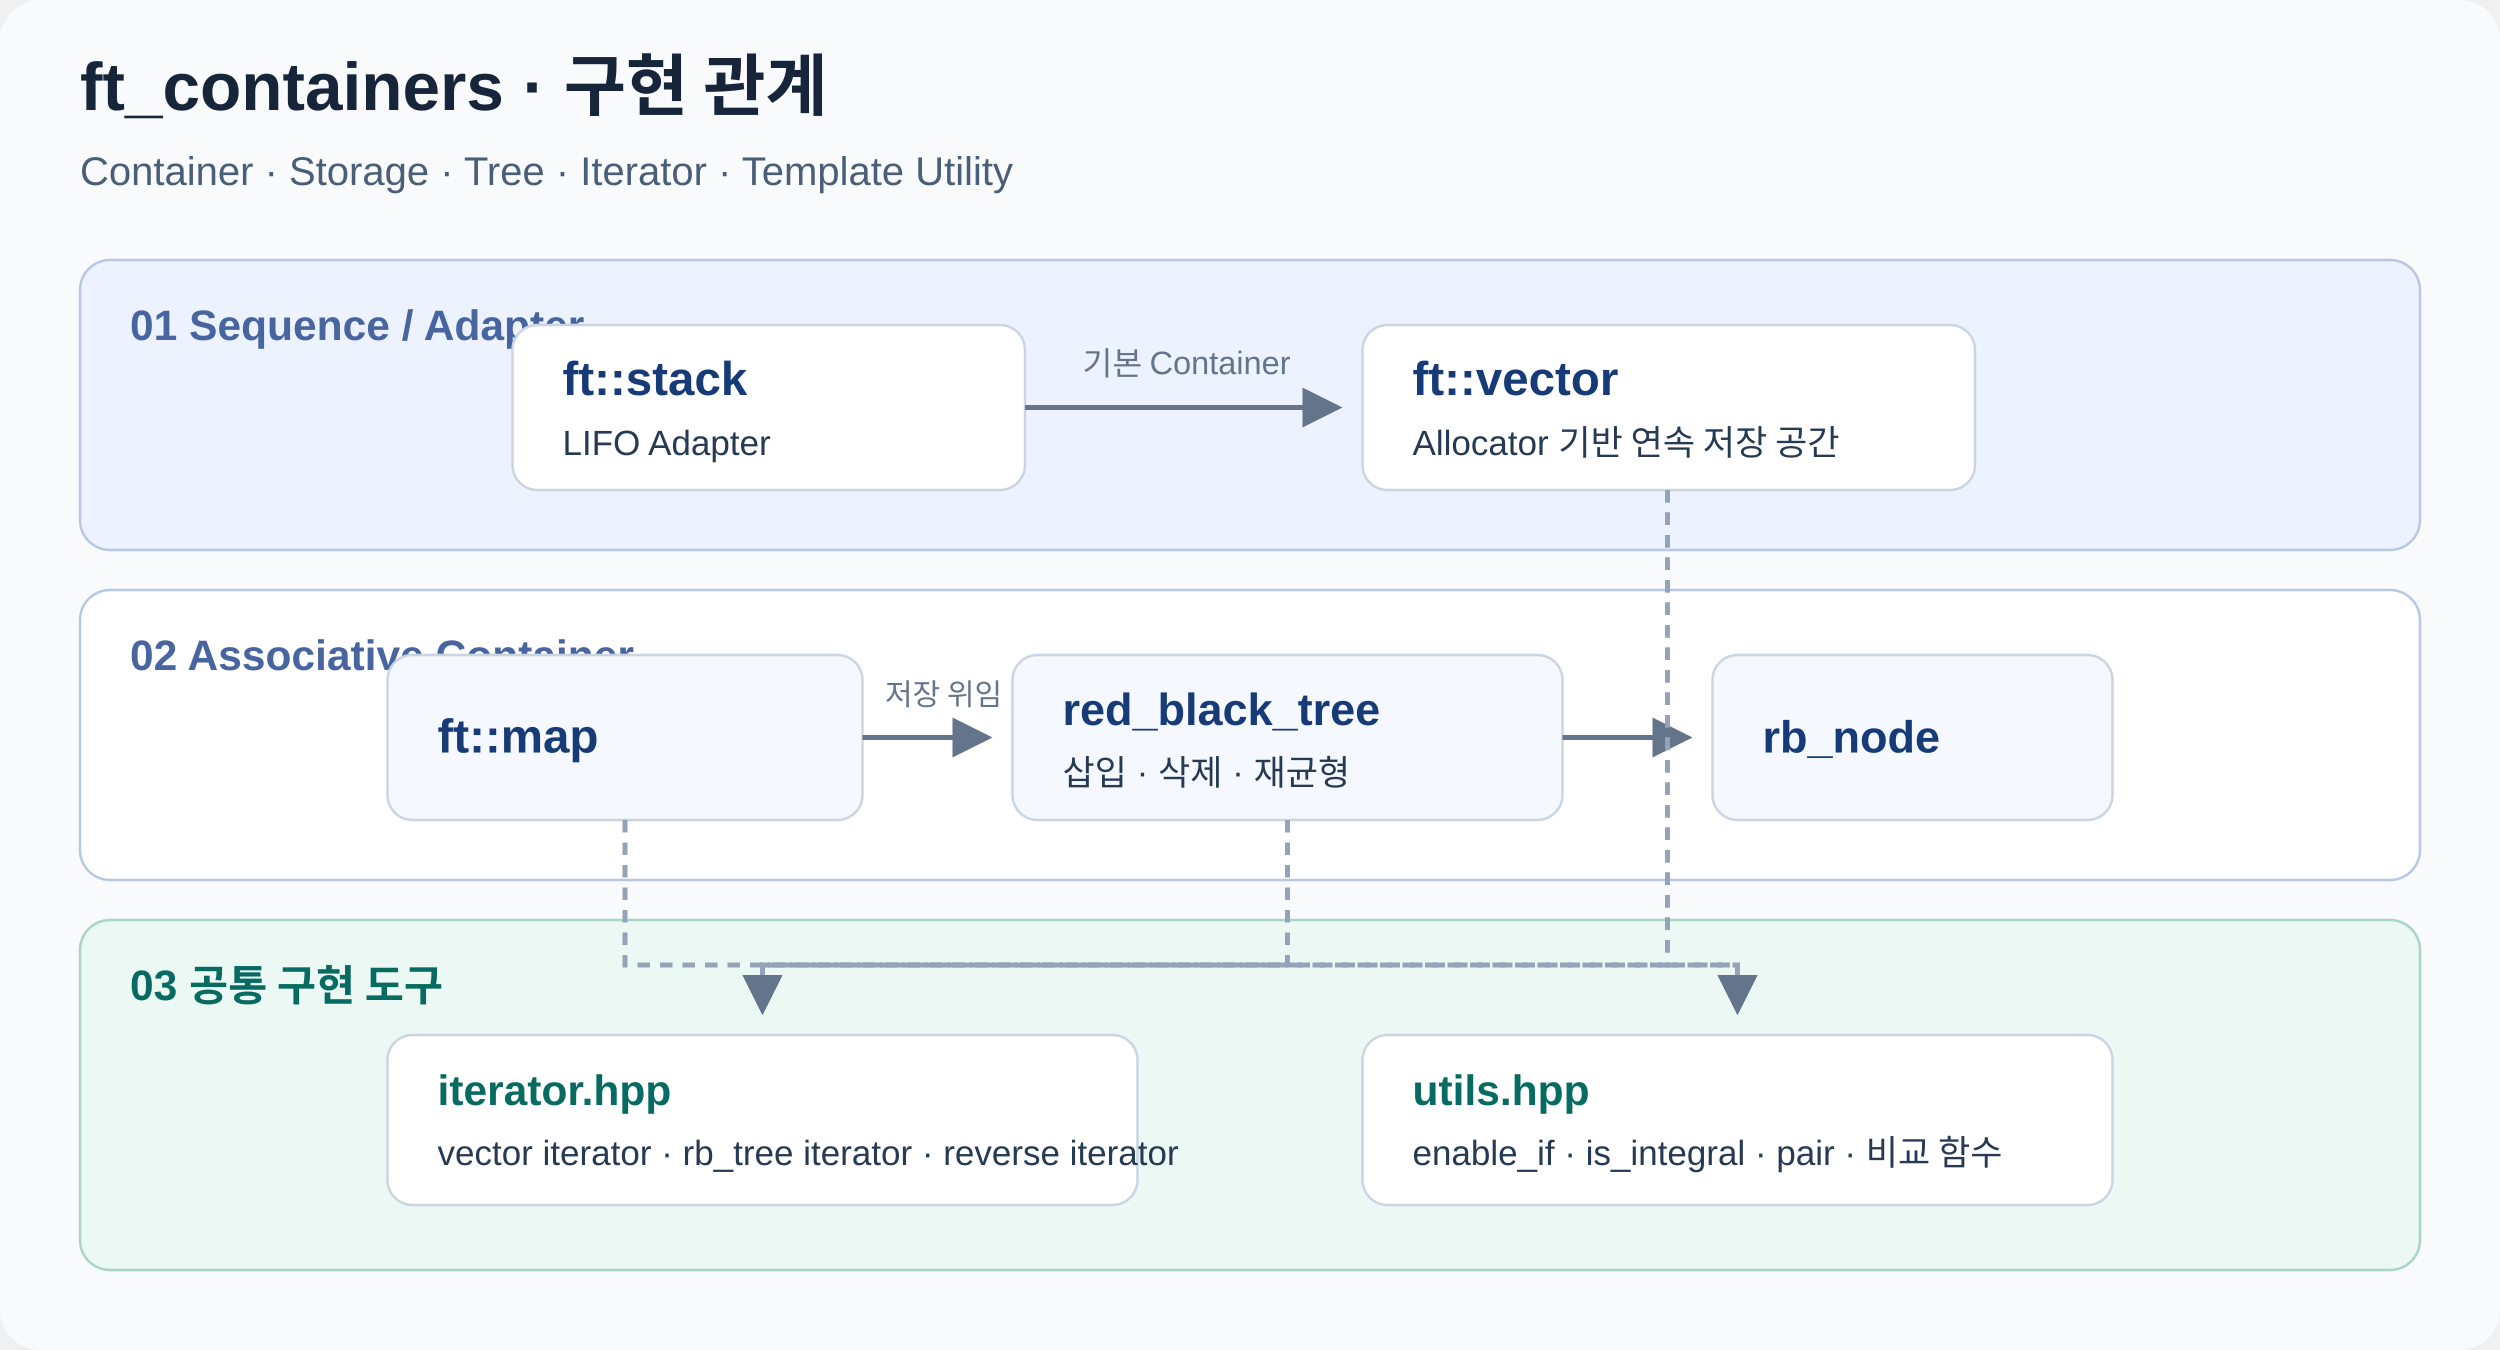
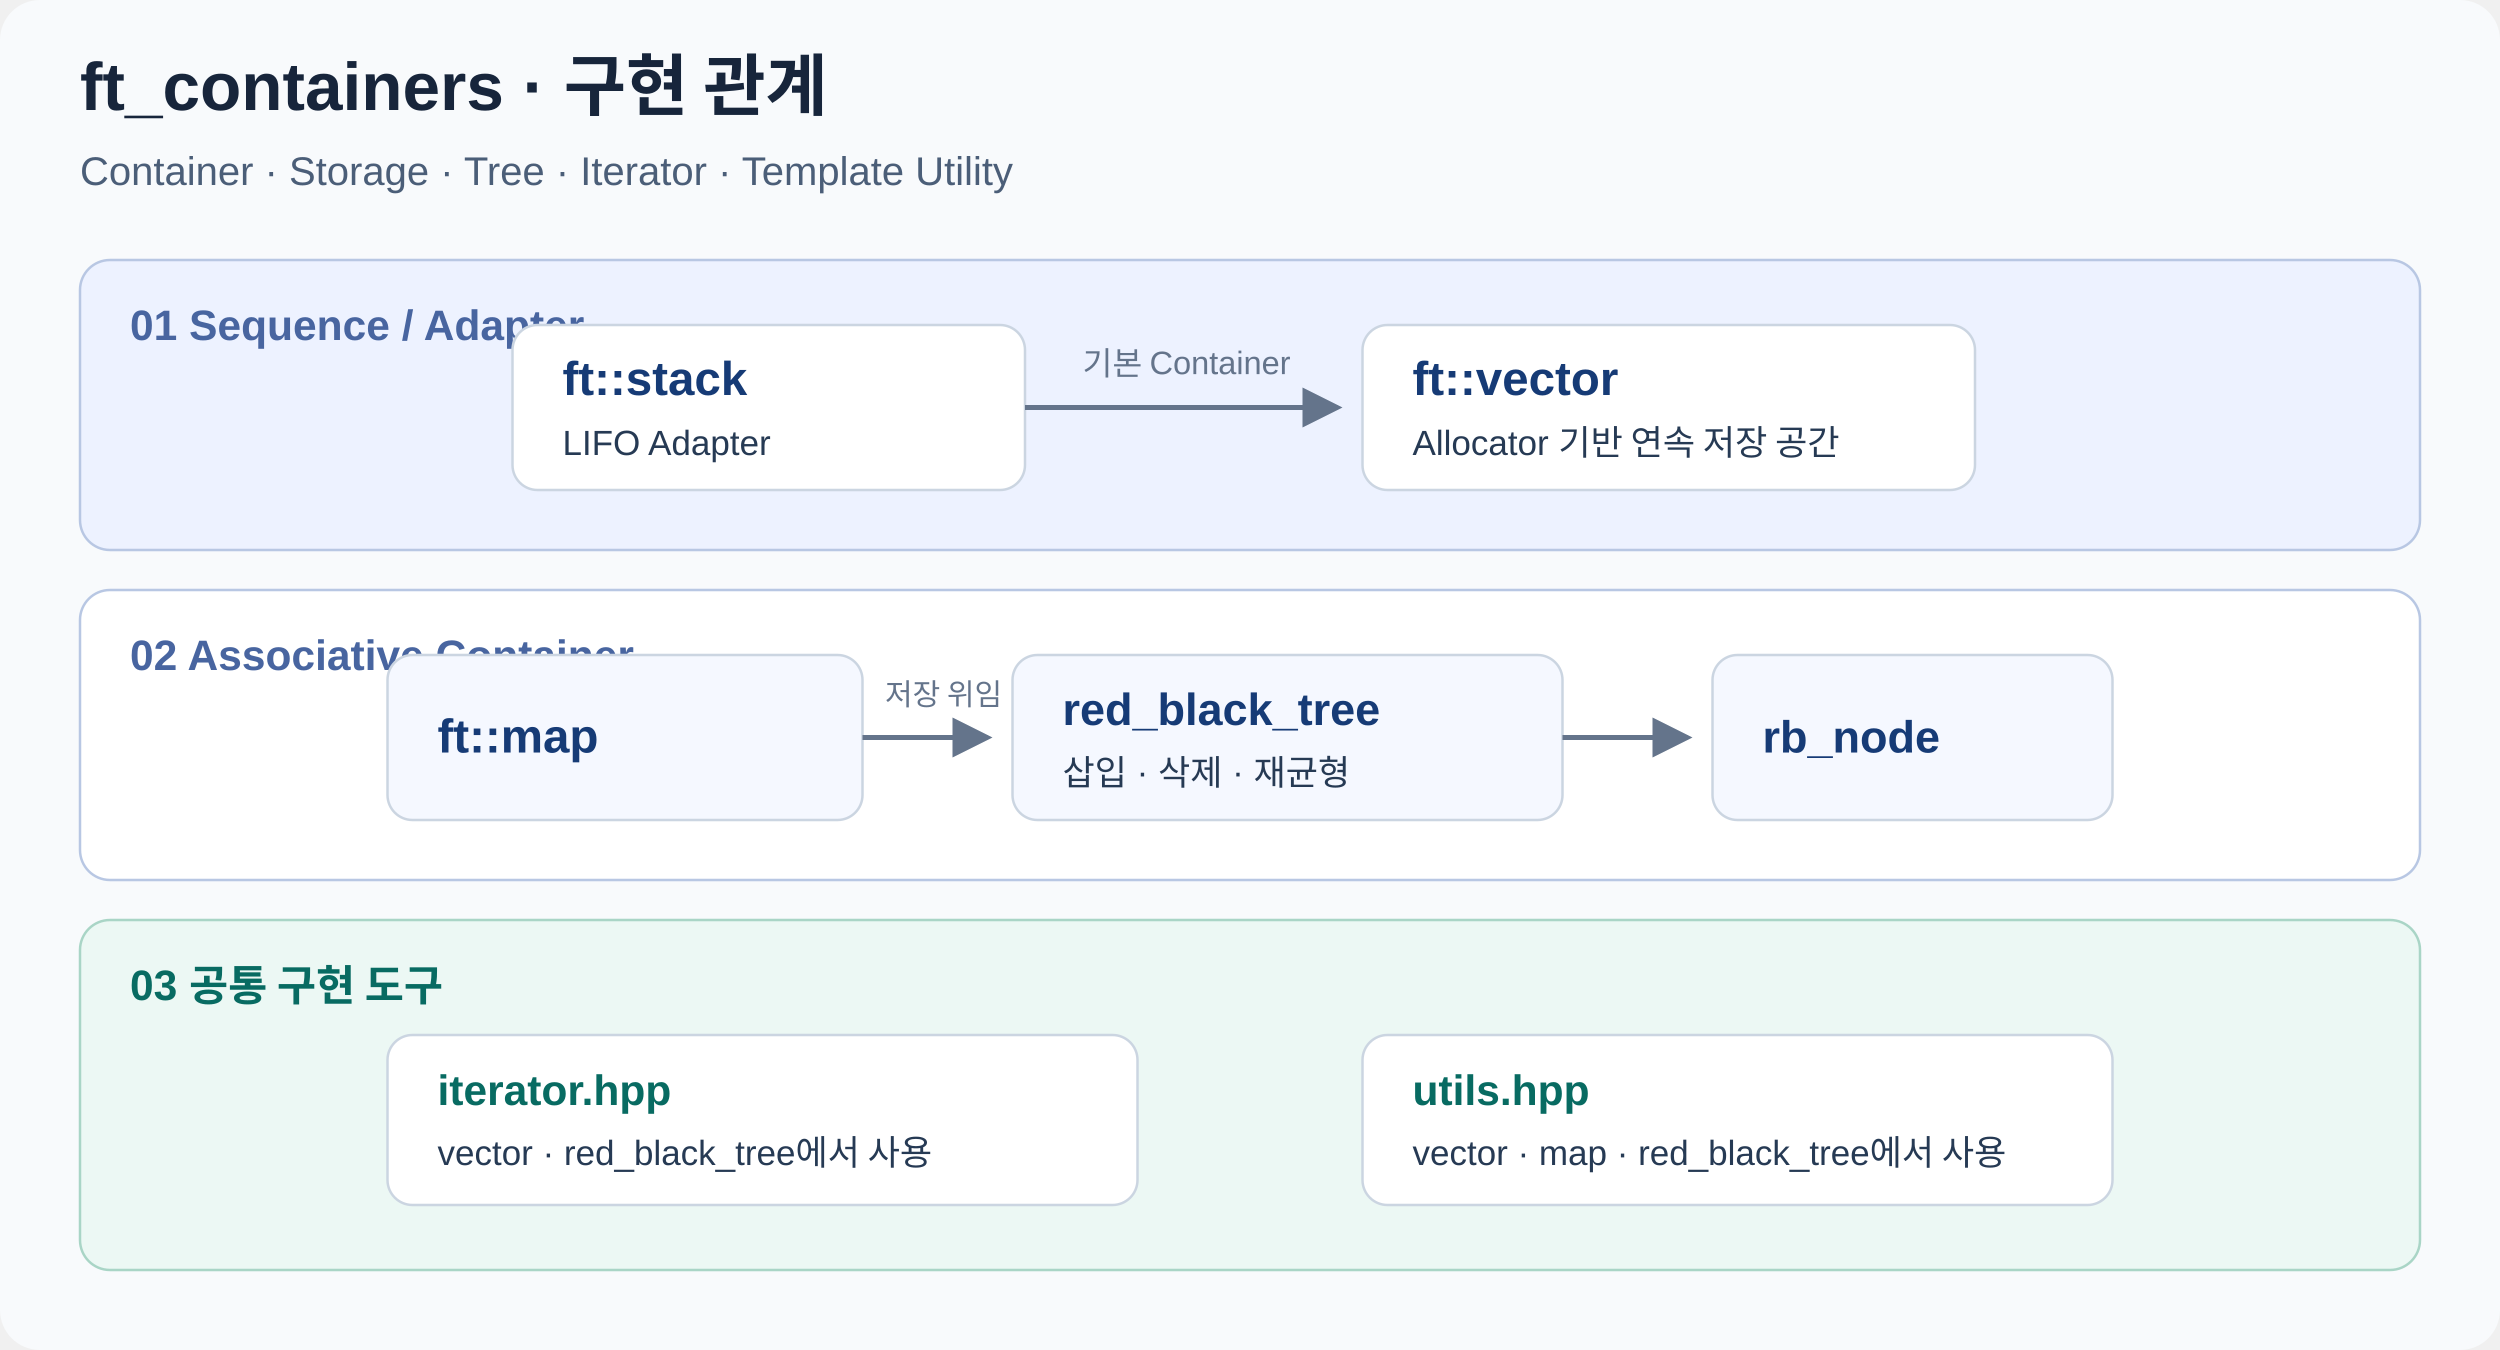
<svg xmlns="http://www.w3.org/2000/svg" width="1000" height="540" viewBox="0 0 1000 540" role="img" aria-labelledby="title desc">
  <defs>
    <marker id="arrow" markerWidth="8" markerHeight="8" refX="7" refY="4" orient="auto">
      <path d="M0 0 L8 4 L0 8Z" fill="#64748b" />
    </marker>
  </defs>
  <rect width="1000" height="540" rx="16" fill="#f8fafc" />
  <g font-family="Arial,'Noto Sans CJK KR','Malgun Gothic',sans-serif">
    <text x="32" y="44" font-size="27" font-weight="700" fill="#17253b">ft_containers · 구현 관계</text>
    <text x="32" y="74" font-size="16" fill="#4b5e78">Container · Storage · Tree · Iterator · Template Utility</text>
    <rect x="32" y="104" width="936" height="116" rx="12" fill="#edf2ff" stroke="#b8c7e3" />
    <text x="52" y="136" font-size="17" font-weight="700" fill="#4865a0">01  Sequence / Adapter</text>
    <rect x="205" y="130" width="205" height="66" rx="10" fill="#fff" stroke="#cbd5e1" />
    <text x="225" y="158" font-size="19" font-weight="700" fill="#163b76">ft::stack</text>
    <text x="225" y="182" font-size="14" fill="#263a54">LIFO Adapter</text>
    <rect x="545" y="130" width="245" height="66" rx="10" fill="#fff" stroke="#cbd5e1" />
    <text x="565" y="158" font-size="19" font-weight="700" fill="#163b76">ft::vector</text>
    <text x="565" y="182" font-size="14" fill="#263a54">Allocator 기반 연속 저장 공간</text>
    <path d="M410 163 H535" fill="none" stroke="#64748b" stroke-width="2" marker-end="url(#arrow)" />
    <text x="433" y="150" font-size="13" fill="#64748b">기본 Container</text>
    <rect x="32" y="236" width="936" height="116" rx="12" fill="#fff" stroke="#b8c7e3" />
    <text x="52" y="268" font-size="17" font-weight="700" fill="#4865a0">02  Associative Container</text>
    <rect x="155" y="262" width="190" height="66" rx="10" fill="#f5f8ff" stroke="#cbd5e1" />
    <text x="175" y="301" font-size="19" font-weight="700" fill="#163b76">ft::map</text>
    <rect x="405" y="262" width="220" height="66" rx="10" fill="#f5f8ff" stroke="#cbd5e1" />
    <text x="425" y="290" font-size="18" font-weight="700" fill="#163b76">red_black_tree</text>
    <text x="425" y="314" font-size="14" fill="#263a54">삽입 · 삭제 · 재균형</text>
    <rect x="685" y="262" width="160" height="66" rx="10" fill="#f5f8ff" stroke="#cbd5e1" />
    <text x="705" y="301" font-size="18" font-weight="700" fill="#163b76">rb_node</text>
    <path d="M345 295 H395" fill="none" stroke="#64748b" stroke-width="2" marker-end="url(#arrow)" />
    <text x="354" y="282" font-size="12" fill="#64748b">저장 위임</text>
    <path d="M625 295 H675" fill="none" stroke="#64748b" stroke-width="2" marker-end="url(#arrow)" />
    <rect x="32" y="368" width="936" height="140" rx="12" fill="#ecf8f4" stroke="#a9d5c6" />
    <text x="52" y="400" font-size="17" font-weight="700" fill="#086b62">03  공통 구현 도구</text>
    <rect x="155" y="414" width="300" height="68" rx="10" fill="#fff" stroke="#cbd5e1" />
    <text x="175" y="442" font-size="17" font-weight="700" fill="#086b62">iterator.hpp</text>
-     <text x="175" y="466" font-size="14" fill="#263a54">vector iterator · rb_tree iterator · reverse iterator</text>
+     <text x="175" y="466" font-size="14" fill="#263a54">vector · red_black_tree에서 사용</text>
    <rect x="545" y="414" width="300" height="68" rx="10" fill="#fff" stroke="#cbd5e1" />
    <text x="565" y="442" font-size="17" font-weight="700" fill="#086b62">utils.hpp</text>
-     <text x="565" y="466" font-size="14" fill="#263a54">enable_if · is_integral · pair · 비교 함수</text>
-     <path d="M667 196 V386 H305 V404" fill="none" stroke="#94a3b8" stroke-width="2" stroke-dasharray="5 4" marker-end="url(#arrow)" />
-     <path d="M515 328 V386 H305 V404" fill="none" stroke="#94a3b8" stroke-width="2" stroke-dasharray="5 4" marker-end="url(#arrow)" />
-     <path d="M667 196 V386 H695 V404" fill="none" stroke="#94a3b8" stroke-width="2" stroke-dasharray="5 4" marker-end="url(#arrow)" />
-     <path d="M250 328 V386 H695 V404" fill="none" stroke="#94a3b8" stroke-width="2" stroke-dasharray="5 4" marker-end="url(#arrow)" />
+     <text x="565" y="466" font-size="14" fill="#263a54">vector · map · red_black_tree에서 사용</text>
  </g>
</svg>
